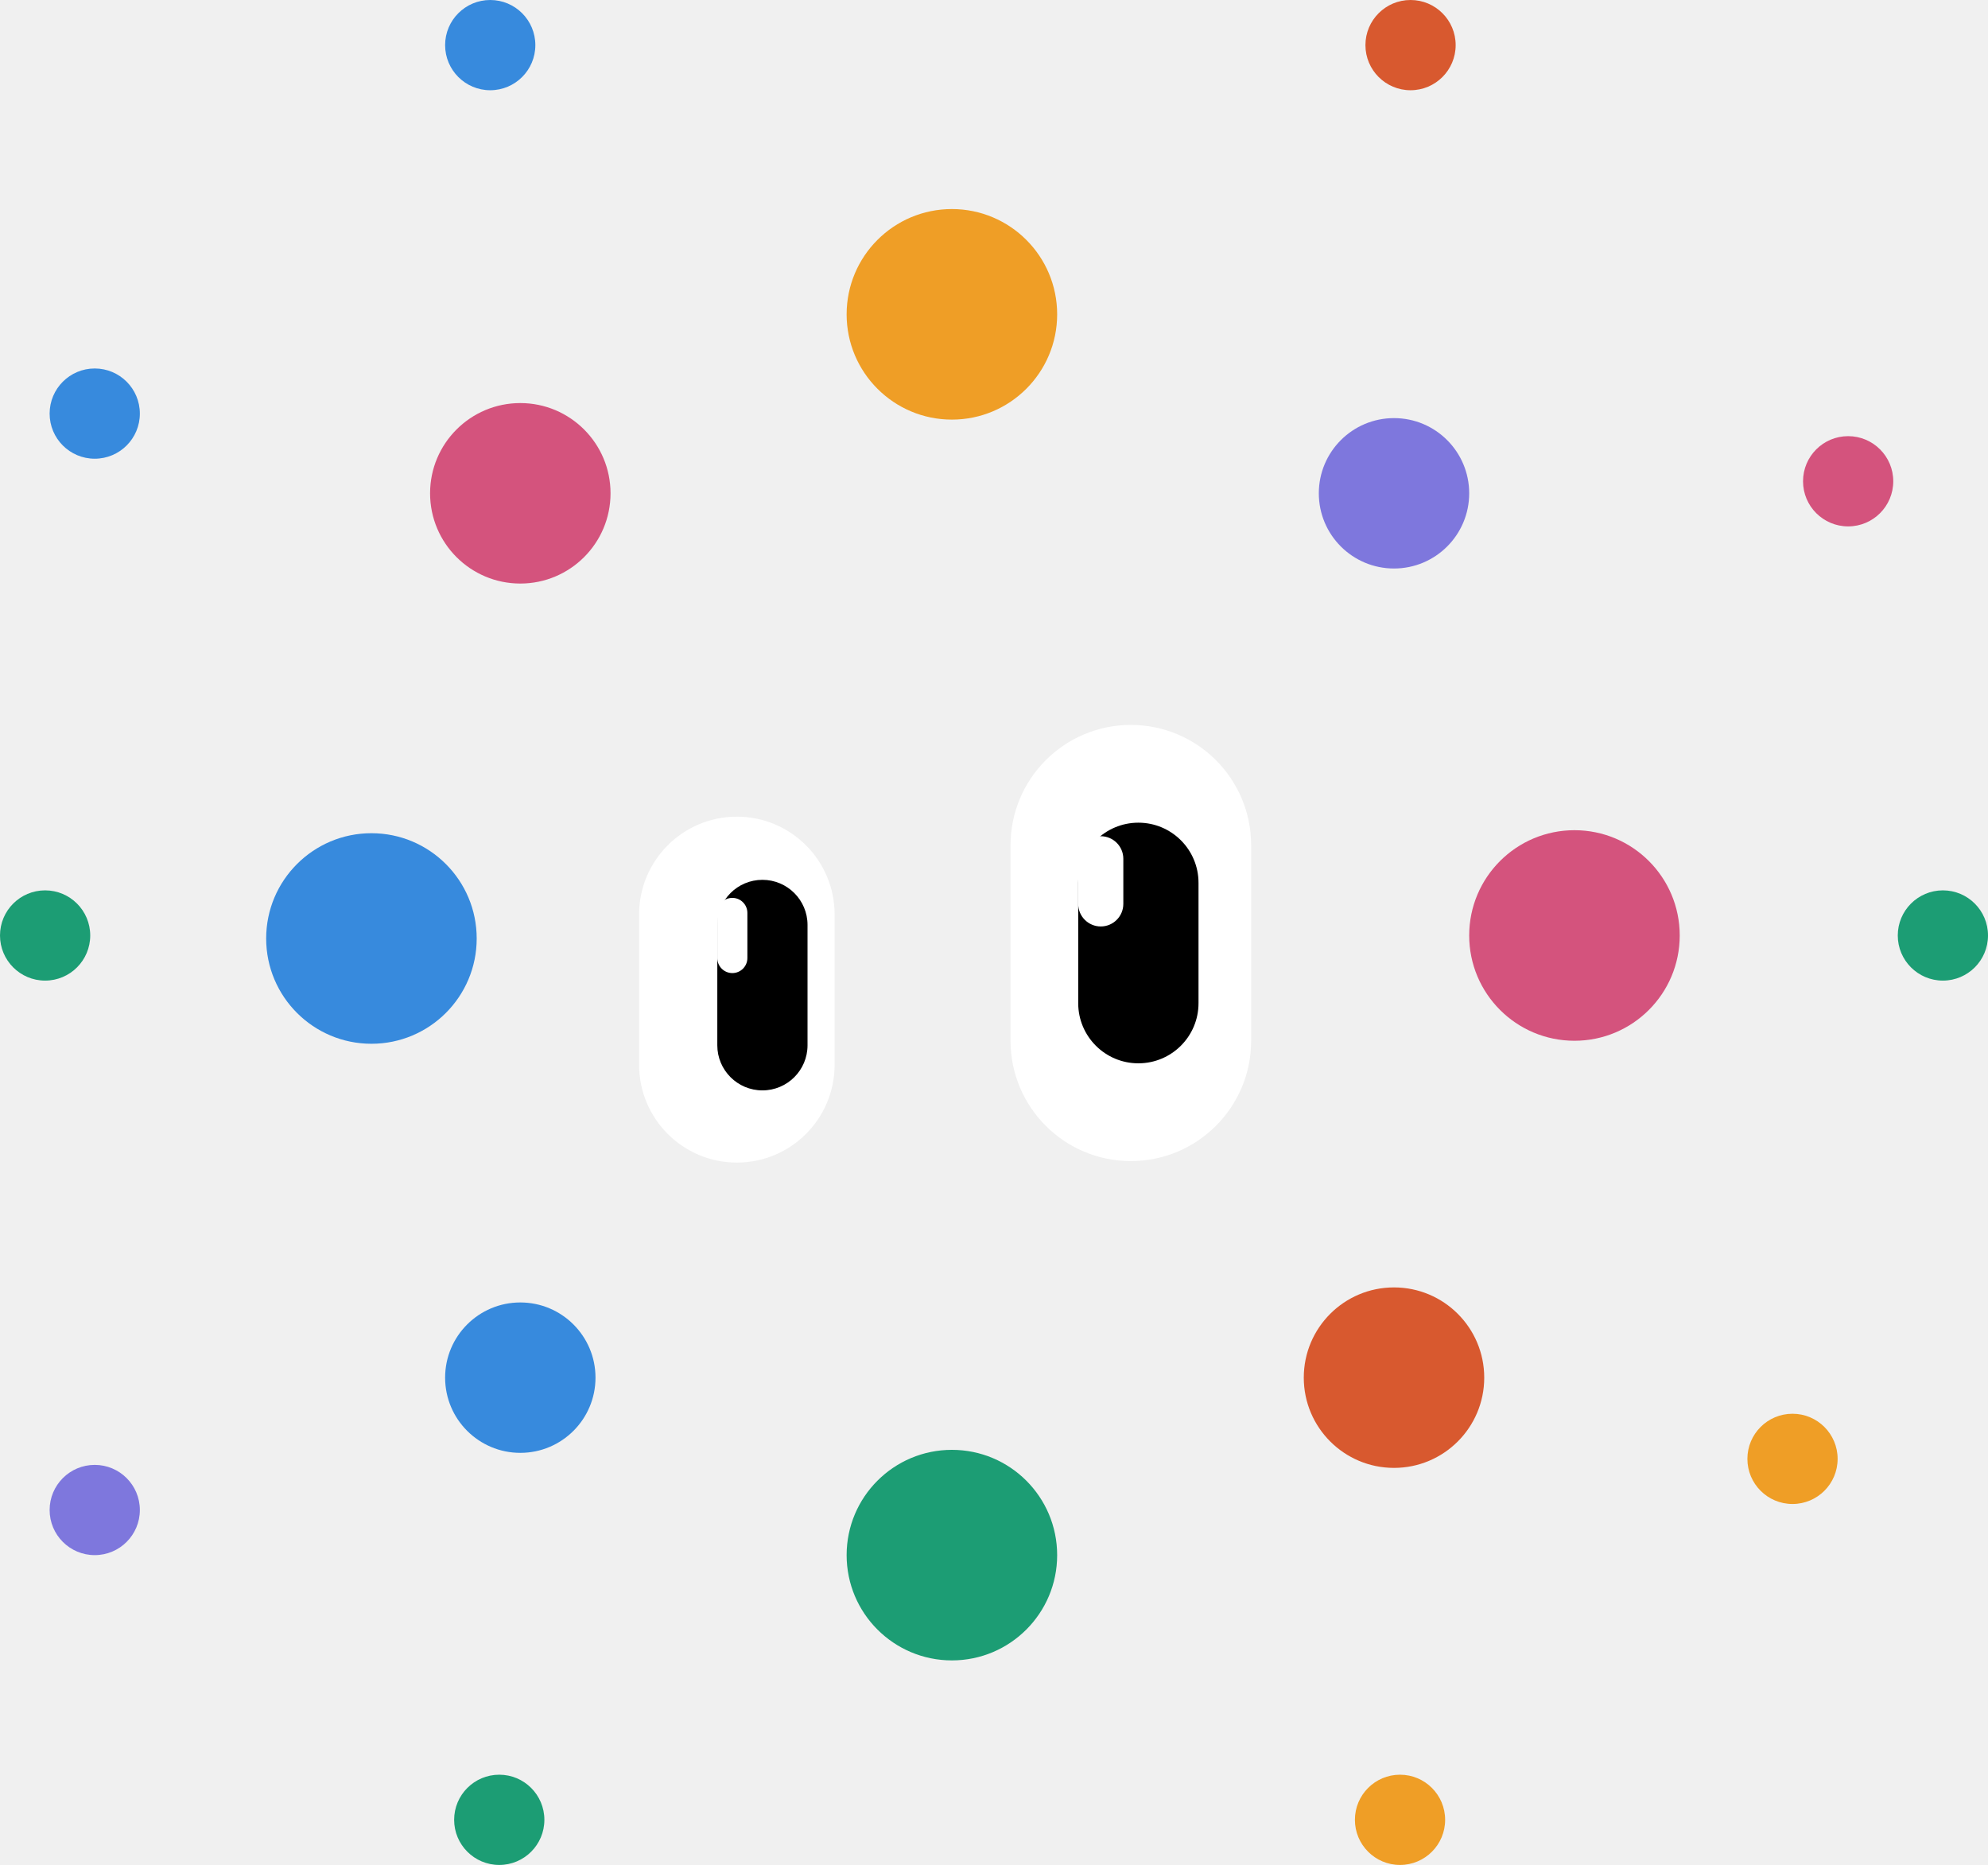
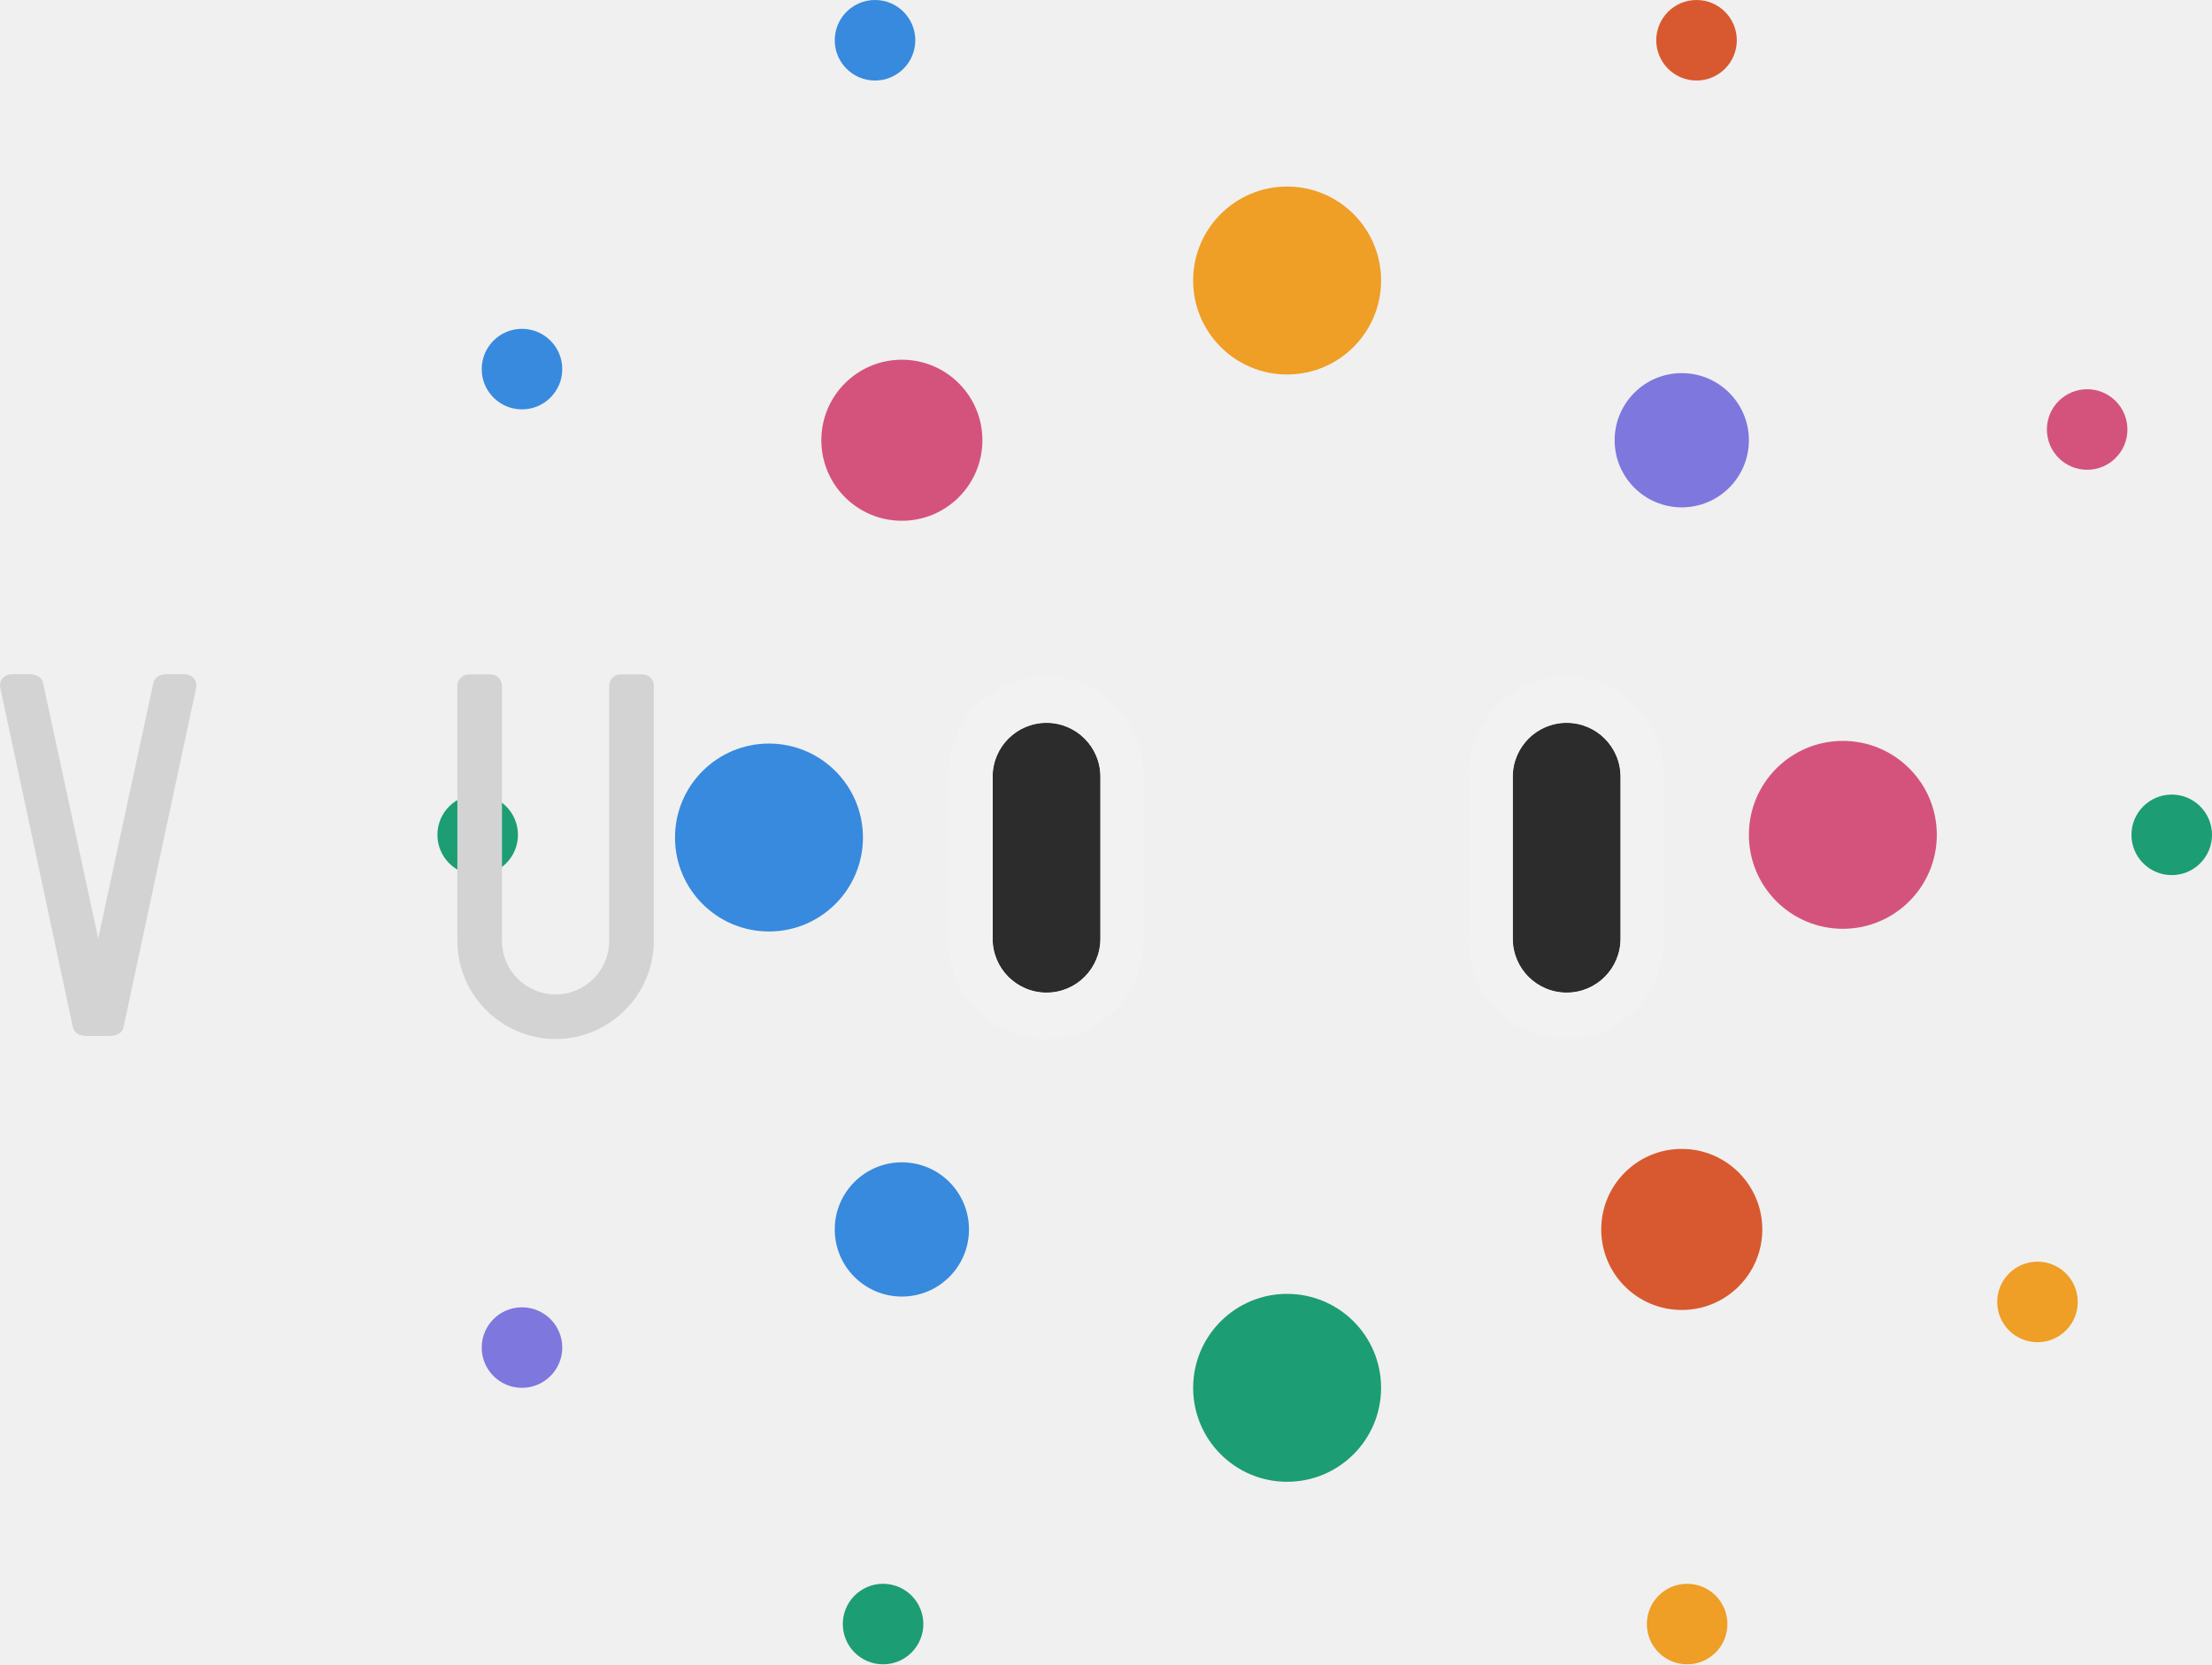
- <svg xmlns="http://www.w3.org/2000/svg" width="1322" height="1240" viewBox="0 0 1322 1240" fill="none">
+ <svg xmlns="http://www.w3.org/2000/svg" width="1952" height="1469" viewBox="0 0 1952 1469" fill="none">
  <g id="particles">
-     <circle id="particle-01" cx="30" cy="622" r="30" fill="#1C9D74" />
-     <circle id="particle-02" cx="63" cy="275" r="30" fill="#378ADD" />
-     <circle id="particle-03" cx="326" cy="30" r="30" fill="#378ADD" />
-     <circle id="particle-04" cx="938" cy="30" r="30" fill="#D8592F" />
-     <circle id="particle-05" cx="1229" cy="320" r="30" fill="#D4537D" />
-     <circle id="particle-06" cx="1292" cy="622" r="30" fill="#1C9D74" />
-     <circle id="particle-07" cx="1192" cy="970" r="30" fill="#EF9E26" />
-     <circle id="particle-08" cx="931" cy="1210" r="30" fill="#EF9E26" />
-     <circle id="particle-09" cx="332" cy="1210" r="30" fill="#1C9D74" />
-     <circle id="particle-10" cx="63" cy="1004" r="30" fill="#7E77DD" />
-     <circle id="particle-11" cx="247" cy="624" r="70" fill="#378ADD" />
-     <circle id="particle-12" cx="346" cy="328" r="60" fill="#D4537D" />
-     <circle id="particle-13" cx="633" cy="209" r="70" fill="#EF9E26" />
-     <circle id="particle-14" cx="927" cy="328" r="50" fill="#7E77DD" />
-     <circle id="particle-15" cx="1047" cy="622" r="70" fill="#D4537D" />
-     <circle id="particle-16" cx="927" cy="916" r="60" fill="#D8592F" />
-     <circle id="particle-17" cx="633" cy="1034" r="70" fill="#1C9D74" />
-     <circle id="particle-18" cx="346" cy="916" r="50" fill="#378ADD" />
+     <circle id="particle-01" cx="460.627" cy="1189.31" r="35.537" fill="#7E77DD" />
+     <circle id="particle-02" cx="779.276" cy="1433.33" r="35.537" fill="#1C9D74" />
+     <circle id="particle-03" cx="1488.83" cy="1433.33" r="35.537" fill="#EF9E26" />
+     <circle id="particle-04" cx="1798" cy="1149.03" r="35.537" fill="#EF9E26" />
+     <circle id="particle-05" cx="1916.46" cy="736.802" r="35.537" fill="#1C9D74" />
+     <circle id="particle-06" cx="1841.83" cy="379.062" r="35.537" fill="#D4537D" />
+     <circle id="particle-07" cx="1497.12" cy="35.537" r="35.537" fill="#D8592F" />
+     <circle id="particle-08" cx="772.169" cy="35.537" r="35.537" fill="#378ADD" />
+     <circle id="particle-09" cx="460.627" cy="325.756" r="35.537" fill="#378ADD" />
+     <circle id="particle-10" cx="421.536" cy="736.802" r="35.537" fill="#1C9D74" />
+     <circle id="particle-11" cx="795.86" cy="1085.06" r="59.228" fill="#378ADD" />
+     <circle id="particle-12" cx="1135.83" cy="1224.84" r="82.92" fill="#1C9D74" />
+     <circle id="particle-13" cx="1484.09" cy="1085.06" r="71.074" fill="#D8592F" />
+     <circle id="particle-14" cx="1626.24" cy="736.802" r="82.92" fill="#D4537D" />
+     <circle id="particle-15" cx="1484.09" cy="388.539" r="59.228" fill="#7E77DD" />
+     <circle id="particle-16" cx="1135.83" cy="247.575" r="82.92" fill="#EF9E26" />
+     <circle id="particle-17" cx="795.86" cy="388.538" r="71.074" fill="#D4537D" />
+     <circle id="particle-18" cx="678.588" cy="739.171" r="82.92" fill="#378ADD" />
+   </g>
+   <g id="wordmark">
+     <path id="letter-v" fill-rule="evenodd" clip-rule="evenodd" d="M26.377 595.033L11.222 595.002C2.495 594.986 -0.933 601.548 0.214 606.917L64.291 906.479C65.438 911.85 70.552 914.19 75.911 914.221L76.888 914.227C77.306 914.313 77.745 914.36 78.193 914.354L86.667 914.299L95.141 914.354C95.589 914.36 96.028 914.313 96.446 914.227L97.423 914.221C102.782 914.19 107.898 911.85 109.043 906.479L173.12 606.917C174.267 601.548 170.837 594.986 162.112 595.002L146.957 595.033C141.571 595.043 136.503 597.377 135.337 602.775L86.669 828.224L37.999 602.775C36.836 597.377 31.763 595.043 26.379 595.033H26.377Z" fill="#D3D3D3" />
+     <path id="letter-u" d="M576.954 830.386C576.954 877.981 537.907 917.002 490.287 917.002C442.658 917.002 403.604 877.993 403.604 830.386C403.604 755.338 403.604 680.291 403.604 605.245C403.604 599.714 408.13 595.193 413.662 595.193H432.924C438.456 595.193 442.981 599.714 442.981 605.245C442.981 680.291 442.981 755.338 442.981 830.386C442.981 843.38 448.298 855.211 456.851 863.785C465.431 872.334 477.269 877.649 490.27 877.649C503.288 877.649 515.123 872.334 523.71 863.785C532.263 855.211 537.578 843.38 537.578 830.386L537.584 605.245C537.584 599.714 542.107 595.193 547.641 595.193H566.901C572.435 595.193 576.958 599.714 576.958 605.245C576.958 680.291 576.958 755.338 576.958 830.386H576.954Z" fill="#D3D3D3" />
  </g>
  <g id="head">
+     <g id="right-eye">
+       <rect id="right-eye-backdrop" x="875.999" y="638" width="95" height="238" rx="47.5" fill="#0B0F14" />
+       <rect id="right-eye-02" x="875.999" y="638" width="95" height="238" rx="47.5" fill="#2C2C2C" />
+       <path id="right-eye-01" fill-rule="evenodd" clip-rule="evenodd" d="M922.999 597C970.496 597 1009 635.504 1009 683V831C1009 878.496 970.496 917 922.999 917C875.503 917 836.999 878.496 836.999 831V683C836.999 635.504 875.503 597 922.999 597ZM923.499 638C897.265 638 875.999 659.266 875.999 685.5V828.5C875.999 854.734 897.265 876 923.499 876C949.733 876 970.999 854.734 970.999 828.5V685.5C970.999 659.266 949.733 638 923.499 638Z" fill="#F2F2F2" />
+     </g>
    <g id="left-eye">
-       <rect id="left-eye-01" x="672" y="482" width="160" height="290" rx="80" fill="white" />
-       <rect id="left-eye-02" x="717" y="547" width="80" height="160" rx="40" fill="black" />
-       <rect id="left-eye-03" x="717" y="556" width="30" height="60" rx="15" fill="white" />
-     </g>
-     <g id="right-eye">
-       <rect id="right-eye-01" x="425" y="543" width="130" height="230" rx="65" fill="white" />
-       <rect id="right-eye-02" x="477" y="585" width="60" height="140" rx="30" fill="black" />
-       <rect id="right-eye-03" x="477" y="597" width="20" height="50" rx="10" fill="white" />
+       <rect id="left-eye-backdrop" x="1335" y="638" width="95" height="238" rx="47.5" fill="#0B0F14" />
+       <rect id="left-eye-02" x="1335" y="638" width="95" height="238" rx="47.5" fill="#2C2C2C" />
+       <path id="left-eye-01" fill-rule="evenodd" clip-rule="evenodd" d="M1382 597C1429.5 597 1468 635.504 1468 683V831C1468 878.496 1429.5 917 1382 917C1334.5 917 1296 878.496 1296 831V683C1296 635.504 1334.5 597 1382 597ZM1382.5 638C1356.27 638 1335 659.266 1335 685.5V828.5C1335 854.734 1356.27 876 1382.5 876C1408.73 876 1430 854.734 1430 828.5V685.5C1430 659.266 1408.73 638 1382.5 638Z" fill="#F2F2F2" />
    </g>
  </g>
</svg>
